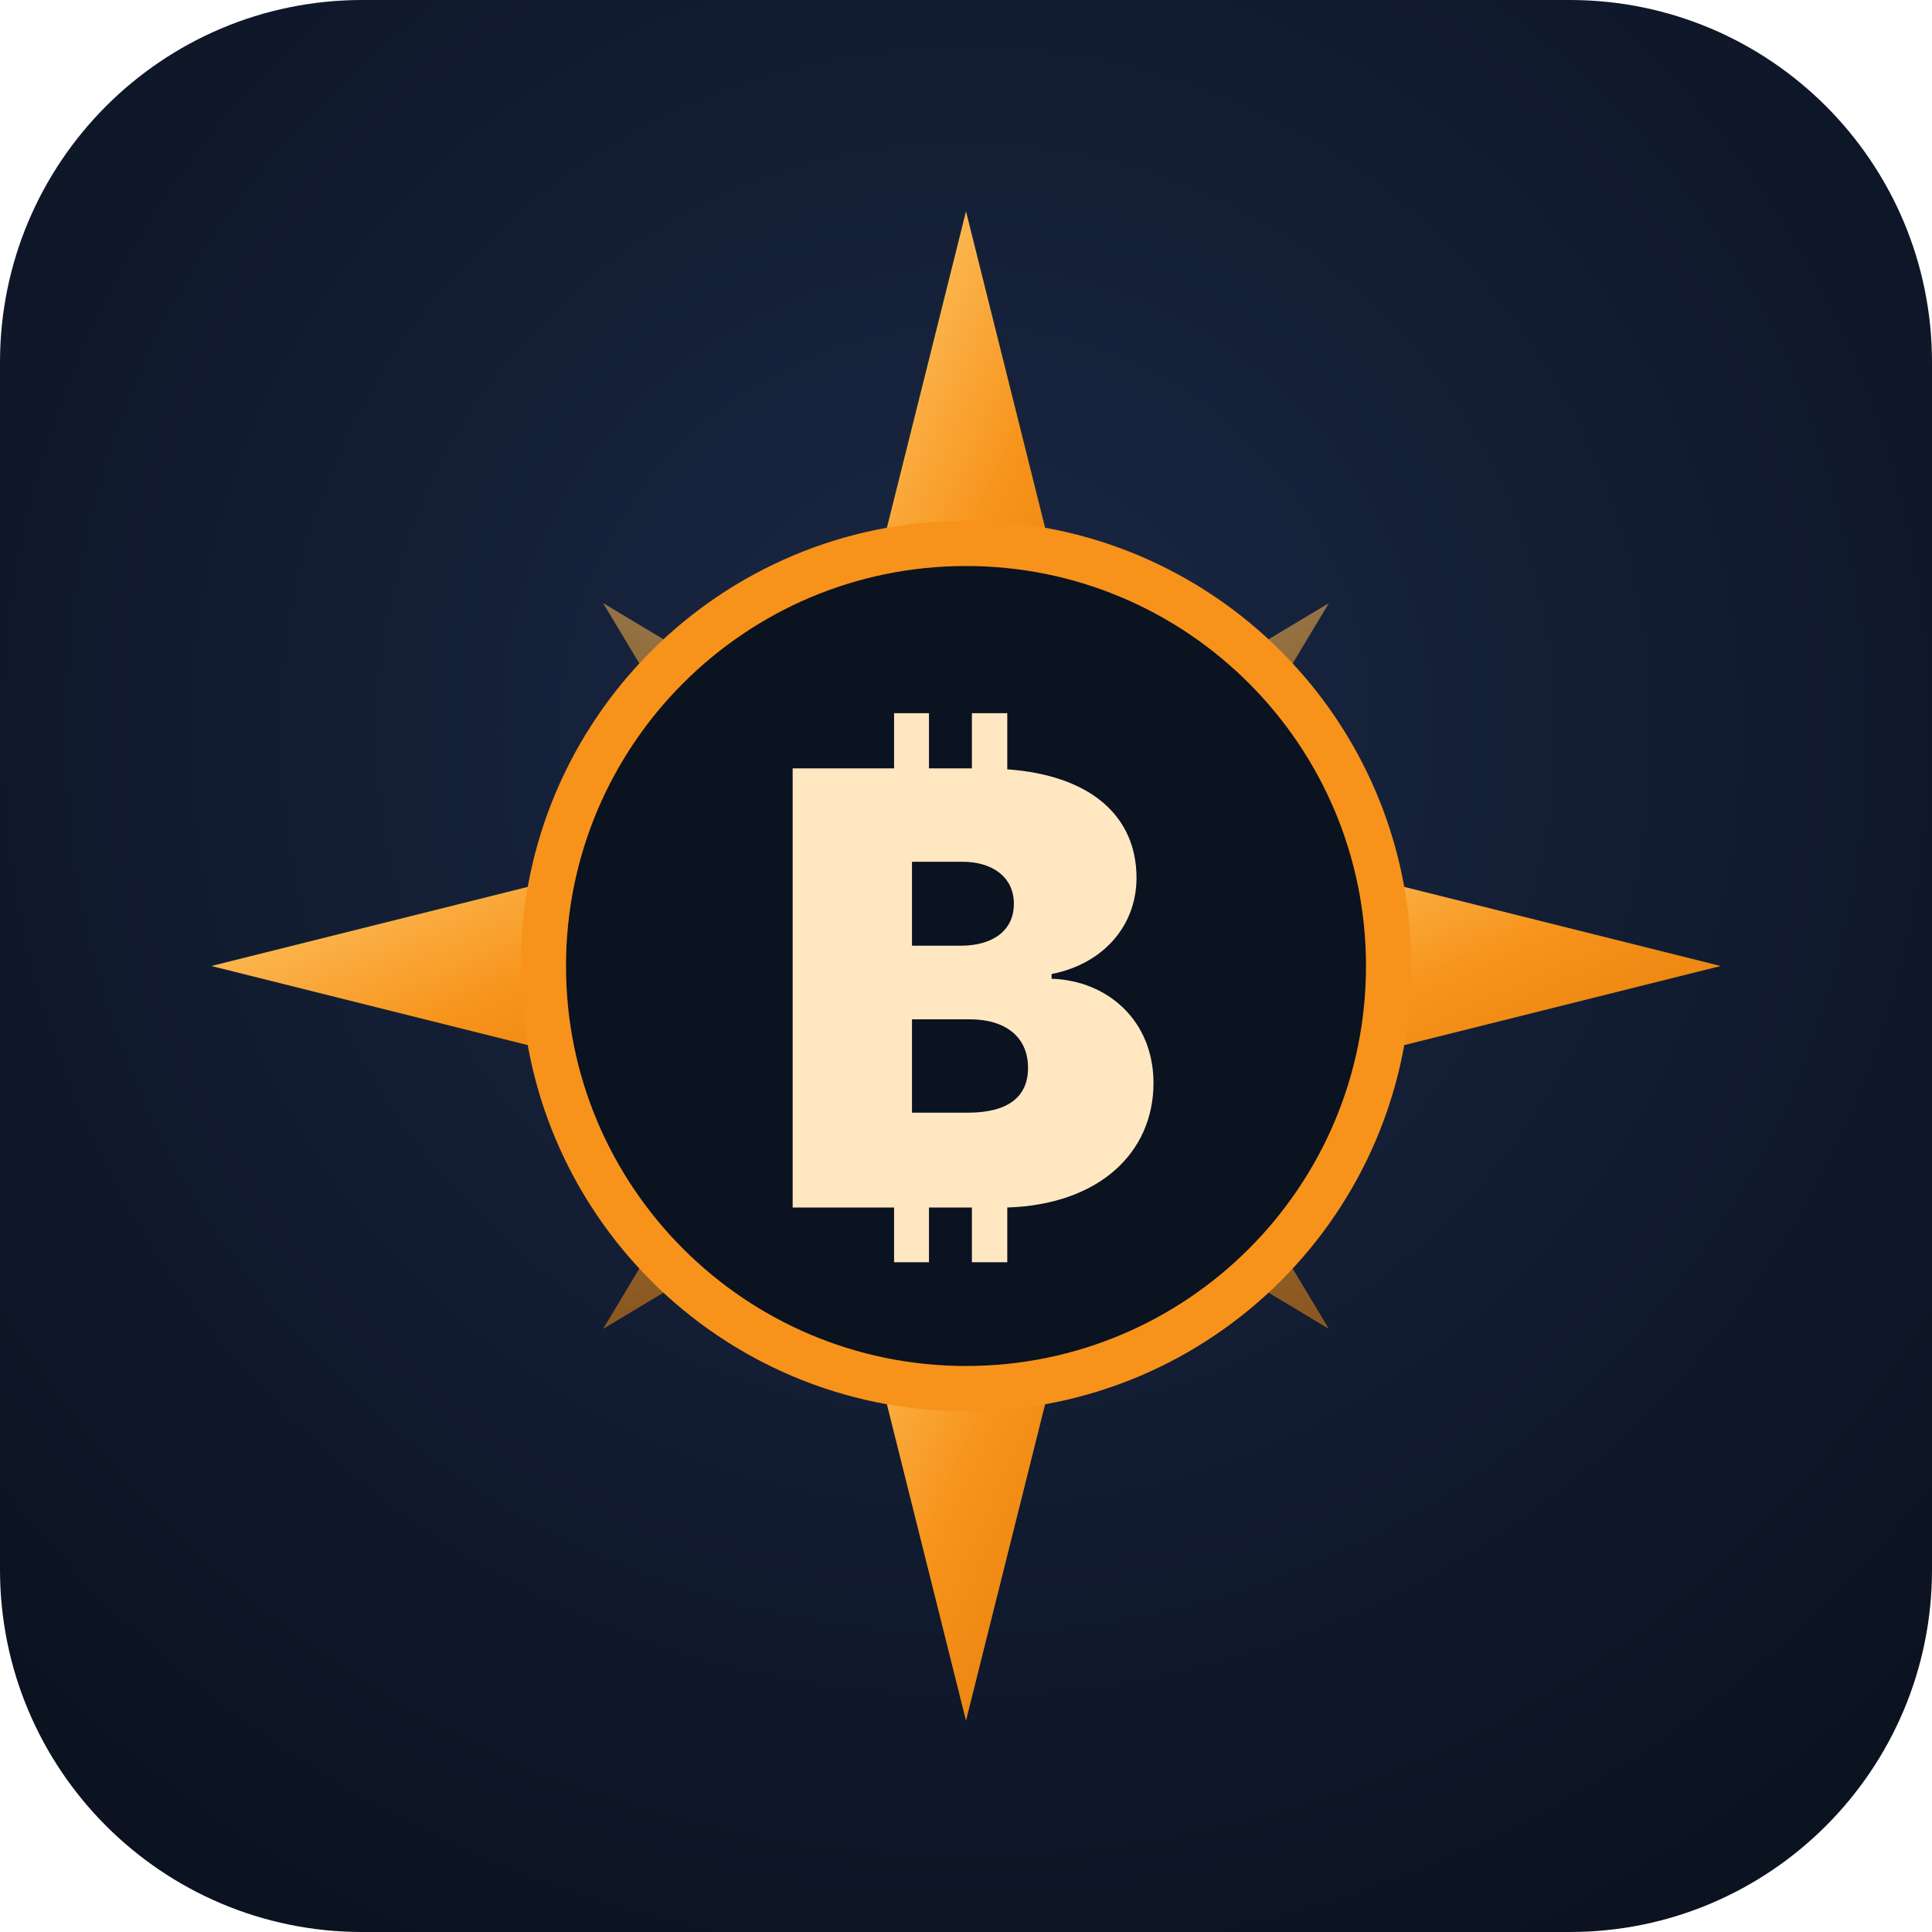
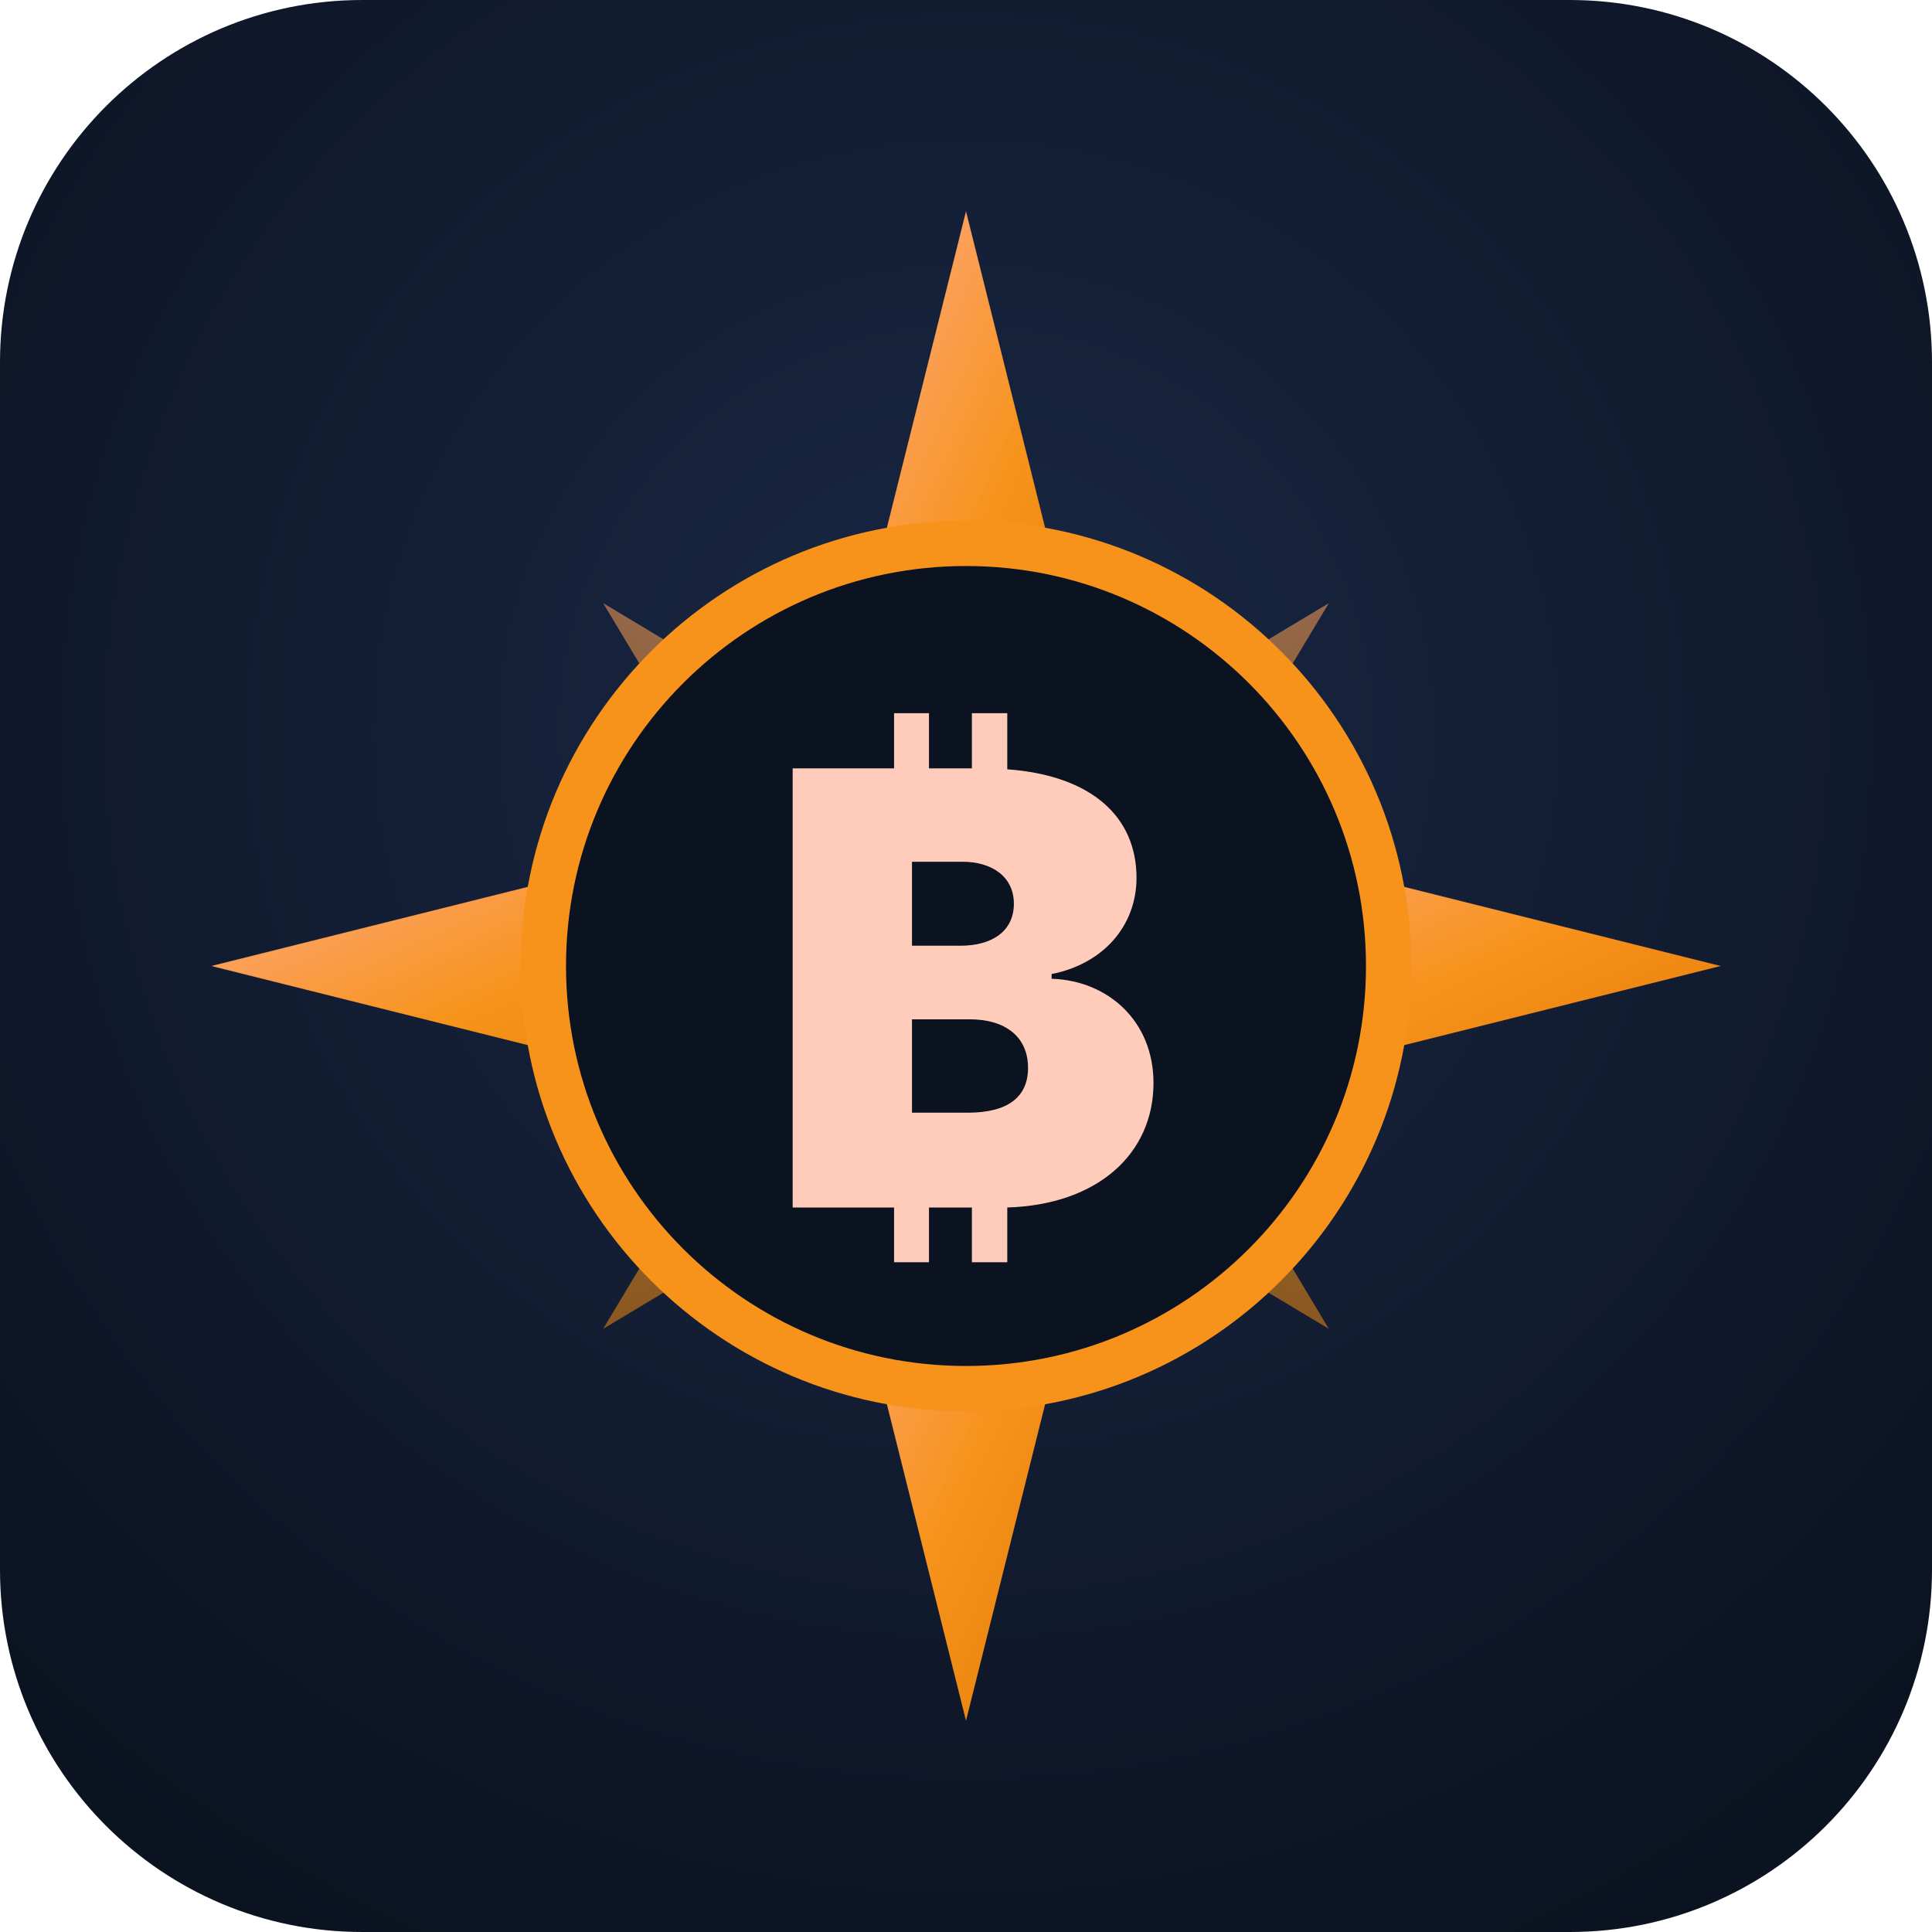
<svg xmlns="http://www.w3.org/2000/svg" viewBox="0 0 64 64" width="64" height="64">
  <defs>
    <radialGradient id="bp-fav-bg" cx="50%" cy="38%" r="70%">
      <stop offset="0%" stop-color="#1A2845" />
      <stop offset="100%" stop-color="#0B1220" />
    </radialGradient>
    <linearGradient id="bp-fav-star" x1="0%" y1="0%" x2="100%" y2="100%">
-       <stop offset="0%" stop-color="#FFD27A" />
+       <stop offset="0%" stop-color="#FFAB91" />
      <stop offset="55%" stop-color="#F7931A" />
      <stop offset="100%" stop-color="#E07A0A" />
    </linearGradient>
  </defs>
  <rect width="64" height="64" rx="12" fill="url(#bp-fav-bg)" />
  <g transform="translate(32 32)" fill="url(#bp-fav-star)">
    <polygon points="0,-25 4.5,-7 0,-5 -4.5,-7" />
    <polygon points="25,0 7,4.5 5,0 7,-4.5" />
    <polygon points="0,25 -4.5,7 0,5 4.5,7" />
    <polygon points="-25,0 -7,-4.5 -5,0 -7,4.5" />
  </g>
  <g transform="translate(32 32) rotate(45)" fill="url(#bp-fav-star)" opacity="0.55">
    <polygon points="0,-17 3,-5 0,-3 -3,-5" />
    <polygon points="17,0 5,3 3,0 5,-3" />
    <polygon points="0,17 -3,5 0,3 3,5" />
    <polygon points="-17,0 -5,-3 -3,0 -5,3" />
  </g>
  <circle cx="32" cy="32" r="14" fill="#0B1220" stroke="#F7931A" stroke-width="1.5" />
-   <text x="32" y="40" text-anchor="middle" font-family="ui-sans-serif, system-ui, -apple-system, 'Segoe UI', sans-serif" font-weight="900" font-size="20" fill="#FFE7C2">₿</text>
+   <text x="32" y="40" text-anchor="middle" font-family="ui-sans-serif, system-ui, -apple-system, 'Segoe UI', sans-serif" font-weight="900" font-size="20" fill="#FFCCBC">₿</text>
</svg>
